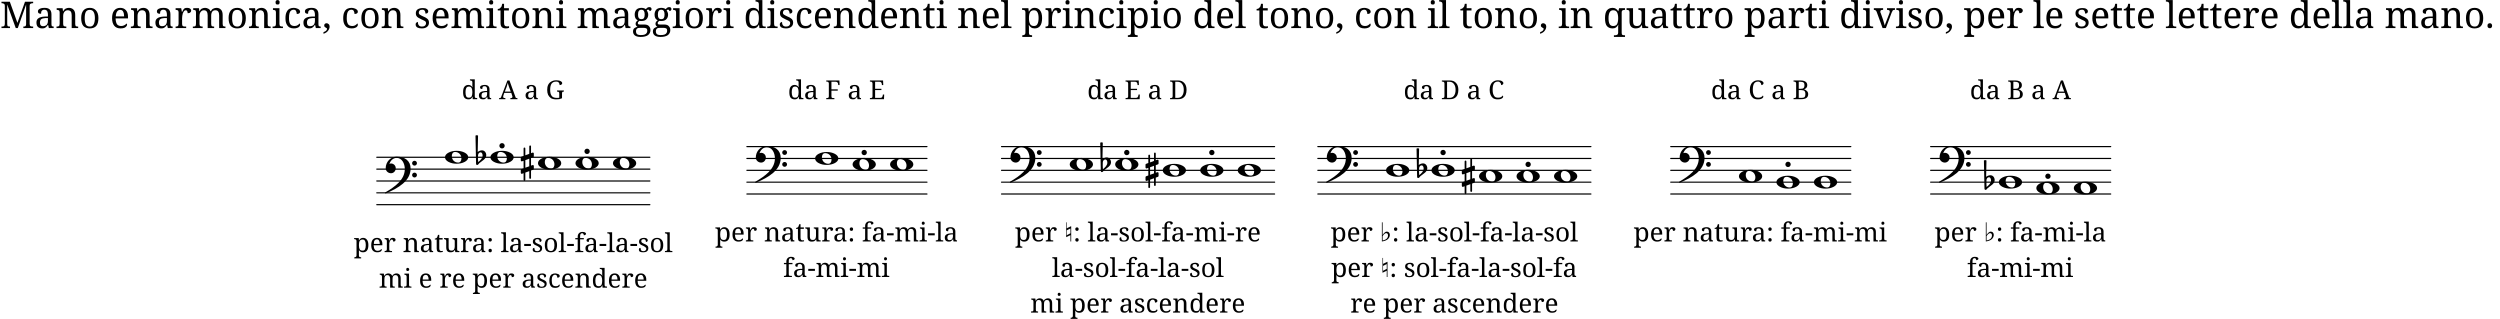
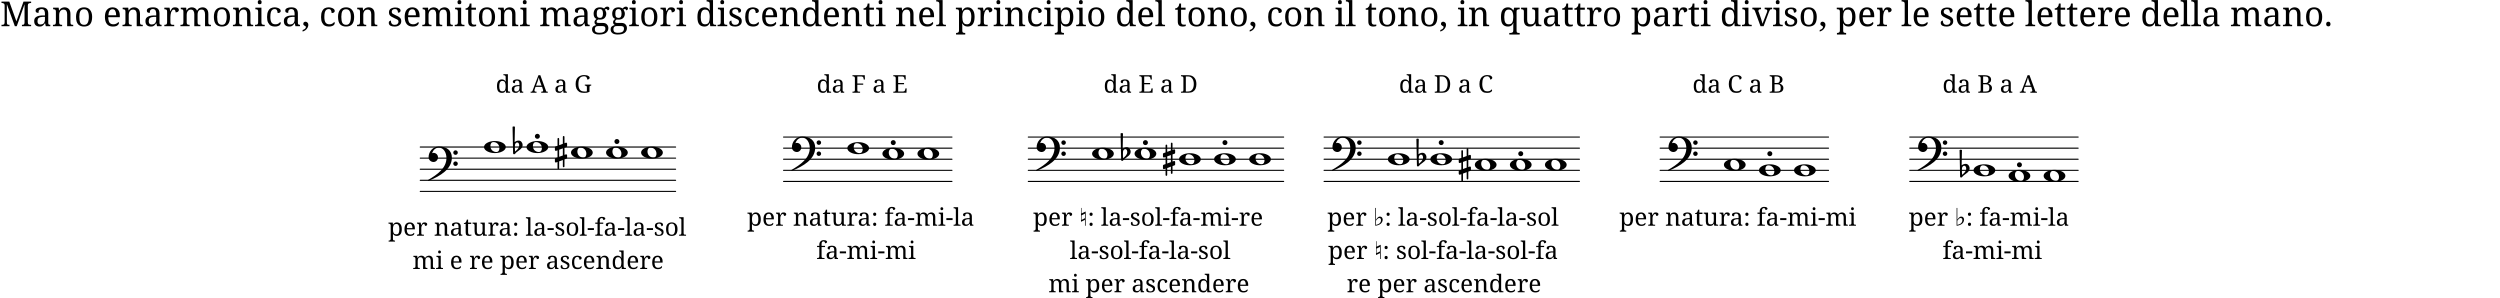
- <svg xmlns="http://www.w3.org/2000/svg" xmlns:xlink="http://www.w3.org/1999/xlink" version="1.2" width="370.56mm" height="47.26mm" viewBox="0 -2.365 210.869 26.893">
+ <svg xmlns="http://www.w3.org/2000/svg" xmlns:xlink="http://www.w3.org/1999/xlink" version="1.2" width="396.24mm" height="47.13mm" viewBox="0 -2.364 225.482 26.822">
  <style type="text/css">

tspan { white-space: pre; }

</style>
  <g transform="translate(0, -0)">
    <text font-family="serif" font-size="3.111" text-anchor="start" fill="currentColor">
      <tspan>Mano enarmonica, con semitoni maggiori discendenti nel principio del tono, con il tono, in quattro parti diviso, per le sette lettere della mano.</tspan>
    </text>
  </g>
-   <g transform="translate(38.9363, 6)">
+   <g transform="translate(44.6935, 6)">
    <text font-family="serif" font-size="2.2" text-anchor="start" fill="currentColor">
      <tspan>da A a G</tspan>
    </text>
  </g>
-   <g transform="translate(31.7325, 14.9)">
-     <line stroke-linejoin="round" stroke-linecap="round" stroke-width="0.1" stroke="currentColor" x1="0.05" y1="0" x2="23.08" y2="0" />
-   </g>
-   <g transform="translate(31.7325, 13.9)">
-     <line stroke-linejoin="round" stroke-linecap="round" stroke-width="0.1" stroke="currentColor" x1="0.05" y1="0" x2="23.08" y2="0" />
-   </g>
-   <g transform="translate(31.7325, 12.9)">
-     <line stroke-linejoin="round" stroke-linecap="round" stroke-width="0.1" stroke="currentColor" x1="0.05" y1="0" x2="23.08" y2="0" />
-   </g>
-   <g transform="translate(31.7325, 11.9)">
-     <line stroke-linejoin="round" stroke-linecap="round" stroke-width="0.1" stroke="currentColor" x1="0.05" y1="0" x2="23.08" y2="0" />
-   </g>
-   <g transform="translate(31.7325, 10.9)">
-     <line stroke-linejoin="round" stroke-linecap="round" stroke-width="0.1" stroke="currentColor" x1="0.05" y1="0" x2="23.08" y2="0" />
-   </g>
-   <g transform="translate(40.2145, 10.9)">
+   <g transform="translate(37.8482, 14.9)">
+     <line stroke-linejoin="round" stroke-linecap="round" stroke-width="0.1" stroke="currentColor" x1="0.05" y1="0" x2="23.08" y2="0" />
+   </g>
+   <g transform="translate(37.8482, 13.9)">
+     <line stroke-linejoin="round" stroke-linecap="round" stroke-width="0.1" stroke="currentColor" x1="0.05" y1="0" x2="23.08" y2="0" />
+   </g>
+   <g transform="translate(37.8482, 12.9)">
+     <line stroke-linejoin="round" stroke-linecap="round" stroke-width="0.1" stroke="currentColor" x1="0.05" y1="0" x2="23.08" y2="0" />
+   </g>
+   <g transform="translate(37.8482, 11.9)">
+     <line stroke-linejoin="round" stroke-linecap="round" stroke-width="0.1" stroke="currentColor" x1="0.05" y1="0" x2="23.08" y2="0" />
+   </g>
+   <g transform="translate(37.8482, 10.9)">
+     <line stroke-linejoin="round" stroke-linecap="round" stroke-width="0.1" stroke="currentColor" x1="0.05" y1="0" x2="23.08" y2="0" />
+   </g>
+   <g transform="translate(46.3302, 10.9)">
    <path transform="scale(0.004, -0.004)" d="M27 41l-1 -66v-11c0 -22 1 -44 4 -66c45 38 93 80 93 139c0 33 -14 67 -43 67c-31 0 -52 -30 -53 -63zM-15 -138l-12 595c8 5 18 8 27 8s19 -3 27 -8l-7 -345c25 21 58 34 91 34c52 0 89 -48 89 -102c0 -80 -86 -117 -147 -169c-15 -13 -24 -38 -45 -38 c-13 0 -23 11 -23 25z" fill="currentColor" />
  </g>
  <a style="color:inherit;" xlink:href="textedit:///home/johannes/common-lisp/setzkasten/lilypond-export/b1-c5-m8-c.ly:41:16:17">
-     <g transform="translate(45.3765, 11.4)">
-       <path transform="scale(0.004, -0.004)" d="M213 112c-50 0 -69 -43 -69 -88c0 -77 57 -136 134 -136c50 0 69 43 69 88c0 77 -57 136 -134 136zM491 0c0 -43 -34 -75 -72 -96c-53 -29 -114 -40 -174 -40s-120 11 -173 40c-38 21 -72 53 -72 96s34 75 72 96c53 29 113 40 173 40s121 -11 174 -40 c38 -21 72 -53 72 -96z" fill="currentColor" />
-     </g>
-   </a>
-   <g transform="translate(43.9265, 11.4)">
+     <g transform="translate(51.4922, 11.4)">
+       <path transform="scale(0.004, -0.004)" d="M213 112c-50 0 -69 -43 -69 -88c0 -77 57 -136 134 -136c50 0 69 43 69 88c0 77 -57 136 -134 136zM491 0c0 -43 -34 -75 -72 -96c-53 -29 -114 -40 -174 -40s-120 11 -173 40c-38 21 -72 53 -72 96s34 75 72 96c53 29 113 40 173 40s121 -11 174 -40 c38 -21 72 -53 72 -96z" fill="currentColor" />
+     </g>
+   </a>
+   <g transform="translate(50.0422, 11.4)">
    <path transform="scale(0.004, -0.004)" d="M216 -312c0 -10 -8 -19 -18 -19s-19 9 -19 19v145l-83 -31v-158c0 -10 -9 -19 -19 -19s-18 9 -18 19v145l-32 -12c-2 -1 -5 -1 -7 -1c-11 0 -20 9 -20 20v60c0 8 5 16 13 19l46 16v160l-32 -11c-2 -1 -5 -1 -7 -1c-11 0 -20 9 -20 20v60c0 8 5 15 13 18l46 17v158 c0 10 8 19 18 19s19 -9 19 -19v-145l83 31v158c0 10 9 19 19 19s18 -9 18 -19v-145l32 12c2 1 5 1 7 1c11 0 20 -9 20 -20v-60c0 -8 -5 -16 -13 -19l-46 -16v-160l32 11c2 1 5 1 7 1c11 0 20 -9 20 -20v-60c0 -8 -5 -15 -13 -18l-46 -17v-158zM96 65v-160l83 30v160z" fill="currentColor" />
  </g>
  <a style="color:inherit;" xlink:href="textedit:///home/johannes/common-lisp/setzkasten/lilypond-export/b1-c5-m8-c.ly:42:21:22">
-     <g transform="translate(48.5385, 11.4)">
+     <g transform="translate(54.6542, 11.4)">
      <path transform="scale(0.004, -0.004)" d="M213 112c-50 0 -69 -43 -69 -88c0 -77 57 -136 134 -136c50 0 69 43 69 88c0 77 -57 136 -134 136zM491 0c0 -43 -34 -75 -72 -96c-53 -29 -114 -40 -174 -40s-120 11 -173 40c-38 21 -72 53 -72 96s34 75 72 96c53 29 113 40 173 40s121 -11 174 -40 c38 -21 72 -53 72 -96z" fill="currentColor" />
    </g>
  </a>
  <a style="color:inherit;" xlink:href="textedit:///home/johannes/common-lisp/setzkasten/lilypond-export/b1-c5-m8-c.ly:42:23:24">
-     <g transform="translate(49.5195, 10.4)">
+     <g transform="translate(55.6352, 10.4)">
      <path transform="scale(0.0045, -0.0045)" d="M-50 0c0 28 22 50 50 50s50 -22 50 -50s-22 -50 -50 -50s-50 22 -50 50z" fill="currentColor" />
    </g>
  </a>
  <a style="color:inherit;" xlink:href="textedit:///home/johannes/common-lisp/setzkasten/lilypond-export/b1-c5-m8-c.ly:43:16:17">
-     <g transform="translate(51.7005, 11.4)">
+     <g transform="translate(57.8162, 11.4)">
      <path transform="scale(0.004, -0.004)" d="M213 112c-50 0 -69 -43 -69 -88c0 -77 57 -136 134 -136c50 0 69 43 69 88c0 77 -57 136 -134 136zM491 0c0 -43 -34 -75 -72 -96c-53 -29 -114 -40 -174 -40s-120 11 -173 40c-38 21 -72 53 -72 96s34 75 72 96c53 29 113 40 173 40s121 -11 174 -40 c38 -21 72 -53 72 -96z" fill="currentColor" />
    </g>
  </a>
  <a style="color:inherit;" xlink:href="textedit:///home/johannes/common-lisp/setzkasten/lilypond-export/b1-c5-m8-c.ly:39:29:30">
-     <g transform="translate(37.5325, 10.9)">
-       <path transform="scale(0.004, -0.004)" d="M213 112c-50 0 -69 -43 -69 -88c0 -77 57 -136 134 -136c50 0 69 43 69 88c0 77 -57 136 -134 136zM491 0c0 -43 -34 -75 -72 -96c-53 -29 -114 -40 -174 -40s-120 11 -173 40c-38 21 -72 53 -72 96s34 75 72 96c53 29 113 40 173 40s121 -11 174 -40 c38 -21 72 -53 72 -96z" fill="currentColor" />
-     </g>
-   </a>
-   <g transform="translate(32.5325, 11.9)">
+     <g transform="translate(43.6482, 10.9)">
+       <path transform="scale(0.004, -0.004)" d="M213 112c-50 0 -69 -43 -69 -88c0 -77 57 -136 134 -136c50 0 69 43 69 88c0 77 -57 136 -134 136zM491 0c0 -43 -34 -75 -72 -96c-53 -29 -114 -40 -174 -40s-120 11 -173 40c-38 21 -72 53 -72 96s34 75 72 96c53 29 113 40 173 40s121 -11 174 -40 c38 -21 72 -53 72 -96z" fill="currentColor" />
+     </g>
+   </a>
+   <g transform="translate(38.6482, 11.9)">
    <path transform="scale(0.004, -0.004)" d="M557 -125c0 28 23 51 51 51s51 -23 51 -51s-23 -51 -51 -51s-51 23 -51 51zM557 125c0 28 23 51 51 51s51 -23 51 -51s-23 -51 -51 -51s-51 23 -51 51zM232 263c172 0 293 -88 293 -251c0 -263 -263 -414 -516 -521c-3 -3 -6 -4 -9 -4c-7 0 -13 6 -13 13c0 3 1 6 4 9 c202 118 412 265 412 493c0 120 -63 235 -171 235c-74 0 -129 -54 -154 -126c11 5 22 8 34 8c55 0 100 -45 100 -100c0 -58 -44 -106 -100 -106c-60 0 -112 47 -112 106c0 133 102 244 232 244z" fill="currentColor" />
  </g>
  <a style="color:inherit;" xlink:href="textedit:///home/johannes/common-lisp/setzkasten/lilypond-export/b1-c5-m8-c.ly:40:21:22">
-     <g transform="translate(41.3645, 10.9)">
+     <g transform="translate(47.4802, 10.9)">
      <path transform="scale(0.004, -0.004)" d="M213 112c-50 0 -69 -43 -69 -88c0 -77 57 -136 134 -136c50 0 69 43 69 88c0 77 -57 136 -134 136zM491 0c0 -43 -34 -75 -72 -96c-53 -29 -114 -40 -174 -40s-120 11 -173 40c-38 21 -72 53 -72 96s34 75 72 96c53 29 113 40 173 40s121 -11 174 -40 c38 -21 72 -53 72 -96z" fill="currentColor" />
    </g>
  </a>
  <a style="color:inherit;" xlink:href="textedit:///home/johannes/common-lisp/setzkasten/lilypond-export/b1-c5-m8-c.ly:40:24:25">
-     <g transform="translate(42.3455, 9.9305)">
-       <path transform="scale(0.0045, -0.0045)" d="M-50 0c0 28 22 50 50 50s50 -22 50 -50s-22 -50 -50 -50s-50 22 -50 50z" fill="currentColor" />
-     </g>
-   </a>
-   <g transform="translate(29.8371, 18.9)">
+     <g transform="translate(48.4612, 9.9305)">
+       <path transform="scale(0.0045, -0.0045)" d="M-50 0c0 28 22 50 50 50s50 -22 50 -50s-22 -50 -50 -50s-50 22 -50 50z" fill="currentColor" />
+     </g>
+   </a>
+   <g transform="translate(34.9968, 18.9)">
    <text font-family="serif" font-size="2.2" text-anchor="start" fill="currentColor">
      <tspan>per natura: la-sol-fa-la-sol</tspan>
    </text>
  </g>
-   <g transform="translate(31.954, 21.9)">
+   <g transform="translate(37.1991, 21.9)">
    <text font-family="serif" font-size="2.2" text-anchor="start" fill="currentColor">
      <tspan>mi e re per ascendere</tspan>
    </text>
  </g>
-   <g transform="translate(66.4537, 6)">
+   <g transform="translate(73.6449, 6)">
    <text font-family="serif" font-size="2.2" text-anchor="start" fill="currentColor">
      <tspan>da F a E</tspan>
    </text>
  </g>
-   <g transform="translate(62.95, 14)">
-     <line stroke-linejoin="round" stroke-linecap="round" stroke-width="0.1" stroke="currentColor" x1="0.05" y1="0" x2="15.236" y2="0" />
-   </g>
-   <g transform="translate(62.95, 13)">
-     <line stroke-linejoin="round" stroke-linecap="round" stroke-width="0.1" stroke="currentColor" x1="0.05" y1="0" x2="15.236" y2="0" />
-   </g>
-   <g transform="translate(62.95, 12)">
-     <line stroke-linejoin="round" stroke-linecap="round" stroke-width="0.1" stroke="currentColor" x1="0.05" y1="0" x2="15.236" y2="0" />
-   </g>
-   <g transform="translate(62.95, 11)">
-     <line stroke-linejoin="round" stroke-linecap="round" stroke-width="0.1" stroke="currentColor" x1="0.05" y1="0" x2="15.236" y2="0" />
-   </g>
-   <g transform="translate(62.95, 10)">
+   <g transform="translate(70.6192, 14)">
+     <line stroke-linejoin="round" stroke-linecap="round" stroke-width="0.1" stroke="currentColor" x1="0.05" y1="0" x2="15.236" y2="0" />
+   </g>
+   <g transform="translate(70.6192, 13)">
+     <line stroke-linejoin="round" stroke-linecap="round" stroke-width="0.1" stroke="currentColor" x1="0.05" y1="0" x2="15.236" y2="0" />
+   </g>
+   <g transform="translate(70.6192, 12)">
+     <line stroke-linejoin="round" stroke-linecap="round" stroke-width="0.1" stroke="currentColor" x1="0.05" y1="0" x2="15.236" y2="0" />
+   </g>
+   <g transform="translate(70.6192, 11)">
+     <line stroke-linejoin="round" stroke-linecap="round" stroke-width="0.1" stroke="currentColor" x1="0.05" y1="0" x2="15.236" y2="0" />
+   </g>
+   <g transform="translate(70.6192, 10)">
    <line stroke-linejoin="round" stroke-linecap="round" stroke-width="0.1" stroke="currentColor" x1="0.05" y1="0" x2="15.236" y2="0" />
  </g>
  <a style="color:inherit;" xlink:href="textedit:///home/johannes/common-lisp/setzkasten/lilypond-export/b1-c5-m8-c.ly:82:16:17">
-     <g transform="translate(75.074, 11.5)">
+     <g transform="translate(82.7432, 11.5)">
      <path transform="scale(0.004, -0.004)" d="M213 112c-50 0 -69 -43 -69 -88c0 -77 57 -136 134 -136c50 0 69 43 69 88c0 77 -57 136 -134 136zM491 0c0 -43 -34 -75 -72 -96c-53 -29 -114 -40 -174 -40s-120 11 -173 40c-38 21 -72 53 -72 96s34 75 72 96c53 29 113 40 173 40s121 -11 174 -40 c38 -21 72 -53 72 -96z" fill="currentColor" />
    </g>
  </a>
  <a style="color:inherit;" xlink:href="textedit:///home/johannes/common-lisp/setzkasten/lilypond-export/b1-c5-m8-c.ly:81:23:24">
-     <g transform="translate(72.893, 10.5)">
+     <g transform="translate(80.5622, 10.5)">
      <path transform="scale(0.0045, -0.0045)" d="M-50 0c0 28 22 50 50 50s50 -22 50 -50s-22 -50 -50 -50s-50 22 -50 50z" fill="currentColor" />
    </g>
  </a>
  <a style="color:inherit;" xlink:href="textedit:///home/johannes/common-lisp/setzkasten/lilypond-export/b1-c5-m8-c.ly:81:21:22">
-     <g transform="translate(71.912, 11.5)">
+     <g transform="translate(79.5812, 11.5)">
      <path transform="scale(0.004, -0.004)" d="M213 112c-50 0 -69 -43 -69 -88c0 -77 57 -136 134 -136c50 0 69 43 69 88c0 77 -57 136 -134 136zM491 0c0 -43 -34 -75 -72 -96c-53 -29 -114 -40 -174 -40s-120 11 -173 40c-38 21 -72 53 -72 96s34 75 72 96c53 29 113 40 173 40s121 -11 174 -40 c38 -21 72 -53 72 -96z" fill="currentColor" />
    </g>
  </a>
  <a style="color:inherit;" xlink:href="textedit:///home/johannes/common-lisp/setzkasten/lilypond-export/b1-c5-m8-c.ly:80:29:30">
-     <g transform="translate(68.75, 11)">
-       <path transform="scale(0.004, -0.004)" d="M213 112c-50 0 -69 -43 -69 -88c0 -77 57 -136 134 -136c50 0 69 43 69 88c0 77 -57 136 -134 136zM491 0c0 -43 -34 -75 -72 -96c-53 -29 -114 -40 -174 -40s-120 11 -173 40c-38 21 -72 53 -72 96s34 75 72 96c53 29 113 40 173 40s121 -11 174 -40 c38 -21 72 -53 72 -96z" fill="currentColor" />
-     </g>
-   </a>
-   <g transform="translate(63.75, 11)">
-     <path transform="scale(0.004, -0.004)" d="M557 -125c0 28 23 51 51 51s51 -23 51 -51s-23 -51 -51 -51s-51 23 -51 51zM557 125c0 28 23 51 51 51s51 -23 51 -51s-23 -51 -51 -51s-51 23 -51 51zM232 263c172 0 293 -88 293 -251c0 -263 -263 -414 -516 -521c-3 -3 -6 -4 -9 -4c-7 0 -13 6 -13 13c0 3 1 6 4 9 c202 118 412 265 412 493c0 120 -63 235 -171 235c-74 0 -129 -54 -154 -126c11 5 22 8 34 8c55 0 100 -45 100 -100c0 -58 -44 -106 -100 -106c-60 0 -112 47 -112 106c0 133 102 244 232 244z" fill="currentColor" />
-   </g>
-   <g transform="translate(60.3079, 18)">
+     <g transform="translate(76.4192, 11)">
+       <path transform="scale(0.004, -0.004)" d="M213 112c-50 0 -69 -43 -69 -88c0 -77 57 -136 134 -136c50 0 69 43 69 88c0 77 -57 136 -134 136zM491 0c0 -43 -34 -75 -72 -96c-53 -29 -114 -40 -174 -40s-120 11 -173 40c-38 21 -72 53 -72 96s34 75 72 96c53 29 113 40 173 40s121 -11 174 -40 c38 -21 72 -53 72 -96z" fill="currentColor" />
+     </g>
+   </a>
+   <g transform="translate(71.4192, 11)">
+     <path transform="scale(0.004, -0.004)" d="M557 -125c0 28 23 51 51 51s51 -23 51 -51s-23 -51 -51 -51s-51 23 -51 51zM557 125c0 28 23 51 51 51s51 -23 51 -51s-23 -51 -51 -51s-51 23 -51 51zM232 263c172 0 293 -88 293 -251c0 -263 -263 -414 -516 -521c-3 -3 -6 -4 -9 -4c-7 0 -13 6 -13 13c0 3 1 6 4 9 c202 118 412 265 412 493c0 120 -63 235 -171 235c-74 0 -129 -54 -154 -126c11 5 22 8 34 8c55 0 100 -45 100 -100c0 -58 -44 -106 -100 -106c-60 0 -112 47 -112 106c0 133 102 244 232 244z" fill="currentColor" />
+   </g>
+   <g transform="translate(67.3796, 18)">
    <text font-family="serif" font-size="2.2" text-anchor="start" fill="currentColor">
      <tspan>per natura: fa-mi-la</tspan>
    </text>
  </g>
-   <g transform="translate(66.0611, 21)">
+   <g transform="translate(73.6278, 21)">
    <text font-family="serif" font-size="2.2" text-anchor="start" fill="currentColor">
      <tspan>fa-mi-mi</tspan>
    </text>
  </g>
-   <g transform="translate(91.7001, 6)">
+   <g transform="translate(99.523, 6)">
    <text font-family="serif" font-size="2.2" text-anchor="start" fill="currentColor">
      <tspan>da E a D</tspan>
    </text>
  </g>
-   <g transform="translate(84.428, 14)">
-     <line stroke-linejoin="round" stroke-linecap="round" stroke-width="0.1" stroke="currentColor" x1="0.05" y1="0" x2="23.08" y2="0" />
-   </g>
-   <g transform="translate(84.428, 13)">
-     <line stroke-linejoin="round" stroke-linecap="round" stroke-width="0.1" stroke="currentColor" x1="0.05" y1="0" x2="23.08" y2="0" />
-   </g>
-   <g transform="translate(84.428, 12)">
-     <line stroke-linejoin="round" stroke-linecap="round" stroke-width="0.1" stroke="currentColor" x1="0.05" y1="0" x2="23.08" y2="0" />
-   </g>
-   <g transform="translate(84.428, 11)">
-     <line stroke-linejoin="round" stroke-linecap="round" stroke-width="0.1" stroke="currentColor" x1="0.05" y1="0" x2="23.08" y2="0" />
-   </g>
-   <g transform="translate(84.428, 10)">
-     <line stroke-linejoin="round" stroke-linecap="round" stroke-width="0.1" stroke="currentColor" x1="0.05" y1="0" x2="23.08" y2="0" />
-   </g>
-   <g transform="translate(92.91, 11.5)">
+   <g transform="translate(92.6948, 14)">
+     <line stroke-linejoin="round" stroke-linecap="round" stroke-width="0.1" stroke="currentColor" x1="0.05" y1="0" x2="23.08" y2="0" />
+   </g>
+   <g transform="translate(92.6948, 13)">
+     <line stroke-linejoin="round" stroke-linecap="round" stroke-width="0.1" stroke="currentColor" x1="0.05" y1="0" x2="23.08" y2="0" />
+   </g>
+   <g transform="translate(92.6948, 12)">
+     <line stroke-linejoin="round" stroke-linecap="round" stroke-width="0.1" stroke="currentColor" x1="0.05" y1="0" x2="23.08" y2="0" />
+   </g>
+   <g transform="translate(92.6948, 11)">
+     <line stroke-linejoin="round" stroke-linecap="round" stroke-width="0.1" stroke="currentColor" x1="0.05" y1="0" x2="23.08" y2="0" />
+   </g>
+   <g transform="translate(92.6948, 10)">
+     <line stroke-linejoin="round" stroke-linecap="round" stroke-width="0.1" stroke="currentColor" x1="0.05" y1="0" x2="23.08" y2="0" />
+   </g>
+   <g transform="translate(101.1768, 11.5)">
    <path transform="scale(0.004, -0.004)" d="M27 41l-1 -66v-11c0 -22 1 -44 4 -66c45 38 93 80 93 139c0 33 -14 67 -43 67c-31 0 -52 -30 -53 -63zM-15 -138l-12 595c8 5 18 8 27 8s19 -3 27 -8l-7 -345c25 21 58 34 91 34c52 0 89 -48 89 -102c0 -80 -86 -117 -147 -169c-15 -13 -24 -38 -45 -38 c-13 0 -23 11 -23 25z" fill="currentColor" />
  </g>
  <a style="color:inherit;" xlink:href="textedit:///home/johannes/common-lisp/setzkasten/lilypond-export/b1-c5-m8-c.ly:121:16:17">
-     <g transform="translate(98.0721, 12)">
-       <path transform="scale(0.004, -0.004)" d="M213 112c-50 0 -69 -43 -69 -88c0 -77 57 -136 134 -136c50 0 69 43 69 88c0 77 -57 136 -134 136zM491 0c0 -43 -34 -75 -72 -96c-53 -29 -114 -40 -174 -40s-120 11 -173 40c-38 21 -72 53 -72 96s34 75 72 96c53 29 113 40 173 40s121 -11 174 -40 c38 -21 72 -53 72 -96z" fill="currentColor" />
-     </g>
-   </a>
-   <g transform="translate(96.6221, 12)">
+     <g transform="translate(106.3388, 12)">
+       <path transform="scale(0.004, -0.004)" d="M213 112c-50 0 -69 -43 -69 -88c0 -77 57 -136 134 -136c50 0 69 43 69 88c0 77 -57 136 -134 136zM491 0c0 -43 -34 -75 -72 -96c-53 -29 -114 -40 -174 -40s-120 11 -173 40c-38 21 -72 53 -72 96s34 75 72 96c53 29 113 40 173 40s121 -11 174 -40 c38 -21 72 -53 72 -96z" fill="currentColor" />
+     </g>
+   </a>
+   <g transform="translate(104.8888, 12)">
    <path transform="scale(0.004, -0.004)" d="M216 -312c0 -10 -8 -19 -18 -19s-19 9 -19 19v145l-83 -31v-158c0 -10 -9 -19 -19 -19s-18 9 -18 19v145l-32 -12c-2 -1 -5 -1 -7 -1c-11 0 -20 9 -20 20v60c0 8 5 16 13 19l46 16v160l-32 -11c-2 -1 -5 -1 -7 -1c-11 0 -20 9 -20 20v60c0 8 5 15 13 18l46 17v158 c0 10 8 19 18 19s19 -9 19 -19v-145l83 31v158c0 10 9 19 19 19s18 -9 18 -19v-145l32 12c2 1 5 1 7 1c11 0 20 -9 20 -20v-60c0 -8 -5 -16 -13 -19l-46 -16v-160l32 11c2 1 5 1 7 1c11 0 20 -9 20 -20v-60c0 -8 -5 -15 -13 -18l-46 -17v-158zM96 65v-160l83 30v160z" fill="currentColor" />
  </g>
  <a style="color:inherit;" xlink:href="textedit:///home/johannes/common-lisp/setzkasten/lilypond-export/b1-c5-m8-c.ly:122:21:22">
-     <g transform="translate(101.2341, 12)">
+     <g transform="translate(109.5008, 12)">
      <path transform="scale(0.004, -0.004)" d="M213 112c-50 0 -69 -43 -69 -88c0 -77 57 -136 134 -136c50 0 69 43 69 88c0 77 -57 136 -134 136zM491 0c0 -43 -34 -75 -72 -96c-53 -29 -114 -40 -174 -40s-120 11 -173 40c-38 21 -72 53 -72 96s34 75 72 96c53 29 113 40 173 40s121 -11 174 -40 c38 -21 72 -53 72 -96z" fill="currentColor" />
    </g>
  </a>
  <a style="color:inherit;" xlink:href="textedit:///home/johannes/common-lisp/setzkasten/lilypond-export/b1-c5-m8-c.ly:122:23:24">
-     <g transform="translate(102.2151, 10.5)">
+     <g transform="translate(110.4818, 10.5)">
      <path transform="scale(0.0045, -0.0045)" d="M-50 0c0 28 22 50 50 50s50 -22 50 -50s-22 -50 -50 -50s-50 22 -50 50z" fill="currentColor" />
    </g>
  </a>
  <a style="color:inherit;" xlink:href="textedit:///home/johannes/common-lisp/setzkasten/lilypond-export/b1-c5-m8-c.ly:123:16:17">
-     <g transform="translate(104.3961, 12)">
+     <g transform="translate(112.6628, 12)">
      <path transform="scale(0.004, -0.004)" d="M213 112c-50 0 -69 -43 -69 -88c0 -77 57 -136 134 -136c50 0 69 43 69 88c0 77 -57 136 -134 136zM491 0c0 -43 -34 -75 -72 -96c-53 -29 -114 -40 -174 -40s-120 11 -173 40c-38 21 -72 53 -72 96s34 75 72 96c53 29 113 40 173 40s121 -11 174 -40 c38 -21 72 -53 72 -96z" fill="currentColor" />
    </g>
  </a>
  <a style="color:inherit;" xlink:href="textedit:///home/johannes/common-lisp/setzkasten/lilypond-export/b1-c5-m8-c.ly:119:29:30">
-     <g transform="translate(90.228, 11.5)">
-       <path transform="scale(0.004, -0.004)" d="M213 112c-50 0 -69 -43 -69 -88c0 -77 57 -136 134 -136c50 0 69 43 69 88c0 77 -57 136 -134 136zM491 0c0 -43 -34 -75 -72 -96c-53 -29 -114 -40 -174 -40s-120 11 -173 40c-38 21 -72 53 -72 96s34 75 72 96c53 29 113 40 173 40s121 -11 174 -40 c38 -21 72 -53 72 -96z" fill="currentColor" />
-     </g>
-   </a>
-   <g transform="translate(85.228, 11)">
+     <g transform="translate(98.4948, 11.5)">
+       <path transform="scale(0.004, -0.004)" d="M213 112c-50 0 -69 -43 -69 -88c0 -77 57 -136 134 -136c50 0 69 43 69 88c0 77 -57 136 -134 136zM491 0c0 -43 -34 -75 -72 -96c-53 -29 -114 -40 -174 -40s-120 11 -173 40c-38 21 -72 53 -72 96s34 75 72 96c53 29 113 40 173 40s121 -11 174 -40 c38 -21 72 -53 72 -96z" fill="currentColor" />
+     </g>
+   </a>
+   <g transform="translate(93.4948, 11)">
    <path transform="scale(0.004, -0.004)" d="M557 -125c0 28 23 51 51 51s51 -23 51 -51s-23 -51 -51 -51s-51 23 -51 51zM557 125c0 28 23 51 51 51s51 -23 51 -51s-23 -51 -51 -51s-51 23 -51 51zM232 263c172 0 293 -88 293 -251c0 -263 -263 -414 -516 -521c-3 -3 -6 -4 -9 -4c-7 0 -13 6 -13 13c0 3 1 6 4 9 c202 118 412 265 412 493c0 120 -63 235 -171 235c-74 0 -129 -54 -154 -126c11 5 22 8 34 8c55 0 100 -45 100 -100c0 -58 -44 -106 -100 -106c-60 0 -112 47 -112 106c0 133 102 244 232 244z" fill="currentColor" />
  </g>
  <a style="color:inherit;" xlink:href="textedit:///home/johannes/common-lisp/setzkasten/lilypond-export/b1-c5-m8-c.ly:120:21:22">
-     <g transform="translate(94.06, 11.5)">
+     <g transform="translate(102.3268, 11.5)">
      <path transform="scale(0.004, -0.004)" d="M213 112c-50 0 -69 -43 -69 -88c0 -77 57 -136 134 -136c50 0 69 43 69 88c0 77 -57 136 -134 136zM491 0c0 -43 -34 -75 -72 -96c-53 -29 -114 -40 -174 -40s-120 11 -173 40c-38 21 -72 53 -72 96s34 75 72 96c53 29 113 40 173 40s121 -11 174 -40 c38 -21 72 -53 72 -96z" fill="currentColor" />
    </g>
  </a>
  <a style="color:inherit;" xlink:href="textedit:///home/johannes/common-lisp/setzkasten/lilypond-export/b1-c5-m8-c.ly:120:24:25">
-     <g transform="translate(95.0411, 10.5)">
-       <path transform="scale(0.0045, -0.0045)" d="M-50 0c0 28 22 50 50 50s50 -22 50 -50s-22 -50 -50 -50s-50 22 -50 50z" fill="currentColor" />
-     </g>
-   </a>
-   <g transform="translate(85.6056, 18)">
+     <g transform="translate(103.3078, 10.5)">
+       <path transform="scale(0.0045, -0.0045)" d="M-50 0c0 28 22 50 50 50s50 -22 50 -50s-22 -50 -50 -50s-50 22 -50 50z" fill="currentColor" />
+     </g>
+   </a>
+   <g transform="translate(93.1723, 18)">
    <text font-family="serif" font-size="2.2" text-anchor="start" fill="currentColor">
      <tspan>per ♮: la-sol-fa-mi-re</tspan>
    </text>
  </g>
-   <g transform="translate(88.7297, 21)">
+   <g transform="translate(96.4842, 21)">
    <text font-family="serif" font-size="2.2" text-anchor="start" fill="currentColor">
      <tspan>la-sol-fa-la-sol</tspan>
    </text>
  </g>
-   <g transform="translate(86.903, 24)">
+   <g transform="translate(94.5551, 24)">
    <text font-family="serif" font-size="2.2" text-anchor="start" fill="currentColor">
      <tspan>mi per ascendere</tspan>
    </text>
  </g>
-   <g transform="translate(118.3802, 6)">
+   <g transform="translate(126.1689, 6)">
    <text font-family="serif" font-size="2.2" text-anchor="start" fill="currentColor">
      <tspan>da D a C</tspan>
    </text>
  </g>
-   <g transform="translate(111.1081, 14)">
-     <line stroke-linejoin="round" stroke-linecap="round" stroke-width="0.1" stroke="currentColor" x1="0.05" y1="0" x2="23.08" y2="0" />
-   </g>
-   <g transform="translate(111.1081, 13)">
-     <line stroke-linejoin="round" stroke-linecap="round" stroke-width="0.1" stroke="currentColor" x1="0.05" y1="0" x2="23.08" y2="0" />
-   </g>
-   <g transform="translate(111.1081, 12)">
-     <line stroke-linejoin="round" stroke-linecap="round" stroke-width="0.1" stroke="currentColor" x1="0.05" y1="0" x2="23.08" y2="0" />
-   </g>
-   <g transform="translate(111.1081, 11)">
-     <line stroke-linejoin="round" stroke-linecap="round" stroke-width="0.1" stroke="currentColor" x1="0.05" y1="0" x2="23.08" y2="0" />
-   </g>
-   <g transform="translate(111.1081, 10)">
-     <line stroke-linejoin="round" stroke-linecap="round" stroke-width="0.1" stroke="currentColor" x1="0.05" y1="0" x2="23.08" y2="0" />
-   </g>
-   <g transform="translate(119.5901, 12)">
+   <g transform="translate(119.3748, 14)">
+     <line stroke-linejoin="round" stroke-linecap="round" stroke-width="0.1" stroke="currentColor" x1="0.05" y1="0" x2="23.08" y2="0" />
+   </g>
+   <g transform="translate(119.3748, 13)">
+     <line stroke-linejoin="round" stroke-linecap="round" stroke-width="0.1" stroke="currentColor" x1="0.05" y1="0" x2="23.08" y2="0" />
+   </g>
+   <g transform="translate(119.3748, 12)">
+     <line stroke-linejoin="round" stroke-linecap="round" stroke-width="0.1" stroke="currentColor" x1="0.05" y1="0" x2="23.08" y2="0" />
+   </g>
+   <g transform="translate(119.3748, 11)">
+     <line stroke-linejoin="round" stroke-linecap="round" stroke-width="0.1" stroke="currentColor" x1="0.05" y1="0" x2="23.08" y2="0" />
+   </g>
+   <g transform="translate(119.3748, 10)">
+     <line stroke-linejoin="round" stroke-linecap="round" stroke-width="0.1" stroke="currentColor" x1="0.05" y1="0" x2="23.08" y2="0" />
+   </g>
+   <g transform="translate(127.8568, 12)">
    <path transform="scale(0.004, -0.004)" d="M27 41l-1 -66v-11c0 -22 1 -44 4 -66c45 38 93 80 93 139c0 33 -14 67 -43 67c-31 0 -52 -30 -53 -63zM-15 -138l-12 595c8 5 18 8 27 8s19 -3 27 -8l-7 -345c25 21 58 34 91 34c52 0 89 -48 89 -102c0 -80 -86 -117 -147 -169c-15 -13 -24 -38 -45 -38 c-13 0 -23 11 -23 25z" fill="currentColor" />
  </g>
  <a style="color:inherit;" xlink:href="textedit:///home/johannes/common-lisp/setzkasten/lilypond-export/b1-c5-m8-c.ly:165:16:17">
-     <g transform="translate(124.7521, 12.5)">
-       <path transform="scale(0.004, -0.004)" d="M213 112c-50 0 -69 -43 -69 -88c0 -77 57 -136 134 -136c50 0 69 43 69 88c0 77 -57 136 -134 136zM491 0c0 -43 -34 -75 -72 -96c-53 -29 -114 -40 -174 -40s-120 11 -173 40c-38 21 -72 53 -72 96s34 75 72 96c53 29 113 40 173 40s121 -11 174 -40 c38 -21 72 -53 72 -96z" fill="currentColor" />
-     </g>
-   </a>
-   <g transform="translate(123.3021, 12.5)">
+     <g transform="translate(133.0188, 12.5)">
+       <path transform="scale(0.004, -0.004)" d="M213 112c-50 0 -69 -43 -69 -88c0 -77 57 -136 134 -136c50 0 69 43 69 88c0 77 -57 136 -134 136zM491 0c0 -43 -34 -75 -72 -96c-53 -29 -114 -40 -174 -40s-120 11 -173 40c-38 21 -72 53 -72 96s34 75 72 96c53 29 113 40 173 40s121 -11 174 -40 c38 -21 72 -53 72 -96z" fill="currentColor" />
+     </g>
+   </a>
+   <g transform="translate(131.5688, 12.5)">
    <path transform="scale(0.004, -0.004)" d="M216 -312c0 -10 -8 -19 -18 -19s-19 9 -19 19v145l-83 -31v-158c0 -10 -9 -19 -19 -19s-18 9 -18 19v145l-32 -12c-2 -1 -5 -1 -7 -1c-11 0 -20 9 -20 20v60c0 8 5 16 13 19l46 16v160l-32 -11c-2 -1 -5 -1 -7 -1c-11 0 -20 9 -20 20v60c0 8 5 15 13 18l46 17v158 c0 10 8 19 18 19s19 -9 19 -19v-145l83 31v158c0 10 9 19 19 19s18 -9 18 -19v-145l32 12c2 1 5 1 7 1c11 0 20 -9 20 -20v-60c0 -8 -5 -16 -13 -19l-46 -16v-160l32 11c2 1 5 1 7 1c11 0 20 -9 20 -20v-60c0 -8 -5 -15 -13 -18l-46 -17v-158zM96 65v-160l83 30v160z" fill="currentColor" />
  </g>
  <a style="color:inherit;" xlink:href="textedit:///home/johannes/common-lisp/setzkasten/lilypond-export/b1-c5-m8-c.ly:166:21:22">
-     <g transform="translate(127.9141, 12.5)">
+     <g transform="translate(136.1808, 12.5)">
      <path transform="scale(0.004, -0.004)" d="M213 112c-50 0 -69 -43 -69 -88c0 -77 57 -136 134 -136c50 0 69 43 69 88c0 77 -57 136 -134 136zM491 0c0 -43 -34 -75 -72 -96c-53 -29 -114 -40 -174 -40s-120 11 -173 40c-38 21 -72 53 -72 96s34 75 72 96c53 29 113 40 173 40s121 -11 174 -40 c38 -21 72 -53 72 -96z" fill="currentColor" />
    </g>
  </a>
  <a style="color:inherit;" xlink:href="textedit:///home/johannes/common-lisp/setzkasten/lilypond-export/b1-c5-m8-c.ly:166:23:24">
-     <g transform="translate(128.8951, 11.5)">
+     <g transform="translate(137.1618, 11.5)">
      <path transform="scale(0.0045, -0.0045)" d="M-50 0c0 28 22 50 50 50s50 -22 50 -50s-22 -50 -50 -50s-50 22 -50 50z" fill="currentColor" />
    </g>
  </a>
  <a style="color:inherit;" xlink:href="textedit:///home/johannes/common-lisp/setzkasten/lilypond-export/b1-c5-m8-c.ly:167:16:17">
-     <g transform="translate(131.0761, 12.5)">
+     <g transform="translate(139.3428, 12.5)">
      <path transform="scale(0.004, -0.004)" d="M213 112c-50 0 -69 -43 -69 -88c0 -77 57 -136 134 -136c50 0 69 43 69 88c0 77 -57 136 -134 136zM491 0c0 -43 -34 -75 -72 -96c-53 -29 -114 -40 -174 -40s-120 11 -173 40c-38 21 -72 53 -72 96s34 75 72 96c53 29 113 40 173 40s121 -11 174 -40 c38 -21 72 -53 72 -96z" fill="currentColor" />
    </g>
  </a>
  <a style="color:inherit;" xlink:href="textedit:///home/johannes/common-lisp/setzkasten/lilypond-export/b1-c5-m8-c.ly:163:29:30">
-     <g transform="translate(116.9081, 12)">
-       <path transform="scale(0.004, -0.004)" d="M213 112c-50 0 -69 -43 -69 -88c0 -77 57 -136 134 -136c50 0 69 43 69 88c0 77 -57 136 -134 136zM491 0c0 -43 -34 -75 -72 -96c-53 -29 -114 -40 -174 -40s-120 11 -173 40c-38 21 -72 53 -72 96s34 75 72 96c53 29 113 40 173 40s121 -11 174 -40 c38 -21 72 -53 72 -96z" fill="currentColor" />
-     </g>
-   </a>
-   <g transform="translate(111.9081, 11)">
+     <g transform="translate(125.1748, 12)">
+       <path transform="scale(0.004, -0.004)" d="M213 112c-50 0 -69 -43 -69 -88c0 -77 57 -136 134 -136c50 0 69 43 69 88c0 77 -57 136 -134 136zM491 0c0 -43 -34 -75 -72 -96c-53 -29 -114 -40 -174 -40s-120 11 -173 40c-38 21 -72 53 -72 96s34 75 72 96c53 29 113 40 173 40s121 -11 174 -40 c38 -21 72 -53 72 -96z" fill="currentColor" />
+     </g>
+   </a>
+   <g transform="translate(120.1748, 11)">
    <path transform="scale(0.004, -0.004)" d="M557 -125c0 28 23 51 51 51s51 -23 51 -51s-23 -51 -51 -51s-51 23 -51 51zM557 125c0 28 23 51 51 51s51 -23 51 -51s-23 -51 -51 -51s-51 23 -51 51zM232 263c172 0 293 -88 293 -251c0 -263 -263 -414 -516 -521c-3 -3 -6 -4 -9 -4c-7 0 -13 6 -13 13c0 3 1 6 4 9 c202 118 412 265 412 493c0 120 -63 235 -171 235c-74 0 -129 -54 -154 -126c11 5 22 8 34 8c55 0 100 -45 100 -100c0 -58 -44 -106 -100 -106c-60 0 -112 47 -112 106c0 133 102 244 232 244z" fill="currentColor" />
  </g>
  <a style="color:inherit;" xlink:href="textedit:///home/johannes/common-lisp/setzkasten/lilypond-export/b1-c5-m8-c.ly:164:21:22">
-     <g transform="translate(120.7401, 12)">
+     <g transform="translate(129.0068, 12)">
      <path transform="scale(0.004, -0.004)" d="M213 112c-50 0 -69 -43 -69 -88c0 -77 57 -136 134 -136c50 0 69 43 69 88c0 77 -57 136 -134 136zM491 0c0 -43 -34 -75 -72 -96c-53 -29 -114 -40 -174 -40s-120 11 -173 40c-38 21 -72 53 -72 96s34 75 72 96c53 29 113 40 173 40s121 -11 174 -40 c38 -21 72 -53 72 -96z" fill="currentColor" />
    </g>
  </a>
  <a style="color:inherit;" xlink:href="textedit:///home/johannes/common-lisp/setzkasten/lilypond-export/b1-c5-m8-c.ly:164:25:26">
-     <g transform="translate(121.7211, 10.5)">
-       <path transform="scale(0.0045, -0.0045)" d="M-50 0c0 28 22 50 50 50s50 -22 50 -50s-22 -50 -50 -50s-50 22 -50 50z" fill="currentColor" />
-     </g>
-   </a>
-   <g transform="translate(112.2344, 18)">
+     <g transform="translate(129.9878, 10.5)">
+       <path transform="scale(0.0045, -0.0045)" d="M-50 0c0 28 22 50 50 50s50 -22 50 -50s-22 -50 -50 -50s-50 22 -50 50z" fill="currentColor" />
+     </g>
+   </a>
+   <g transform="translate(119.7158, 18)">
    <text font-family="serif" font-size="2.2" text-anchor="start" fill="currentColor">
      <tspan>per ♭: la-sol-fa-la-sol</tspan>
    </text>
  </g>
-   <g transform="translate(112.2856, 21)">
+   <g transform="translate(119.7841, 21)">
    <text font-family="serif" font-size="2.2" text-anchor="start" fill="currentColor">
      <tspan>per ♮: sol-fa-la-sol-fa</tspan>
    </text>
  </g>
-   <g transform="translate(113.8903, 24)">
+   <g transform="translate(121.4571, 24)">
    <text font-family="serif" font-size="2.2" text-anchor="start" fill="currentColor">
      <tspan>re per ascendere</tspan>
    </text>
  </g>
-   <g transform="translate(144.3094, 6)">
+   <g transform="translate(152.6445, 6)">
    <text font-family="serif" font-size="2.2" text-anchor="start" fill="currentColor">
      <tspan>da C a B</tspan>
    </text>
  </g>
-   <g transform="translate(140.874, 14)">
-     <line stroke-linejoin="round" stroke-linecap="round" stroke-width="0.1" stroke="currentColor" x1="0.05" y1="0" x2="15.236" y2="0" />
-   </g>
-   <g transform="translate(140.874, 13)">
-     <line stroke-linejoin="round" stroke-linecap="round" stroke-width="0.1" stroke="currentColor" x1="0.05" y1="0" x2="15.236" y2="0" />
-   </g>
-   <g transform="translate(140.874, 12)">
-     <line stroke-linejoin="round" stroke-linecap="round" stroke-width="0.1" stroke="currentColor" x1="0.05" y1="0" x2="15.236" y2="0" />
-   </g>
-   <g transform="translate(140.874, 11)">
-     <line stroke-linejoin="round" stroke-linecap="round" stroke-width="0.1" stroke="currentColor" x1="0.05" y1="0" x2="15.236" y2="0" />
-   </g>
-   <g transform="translate(140.874, 10)">
+   <g transform="translate(149.687, 14)">
+     <line stroke-linejoin="round" stroke-linecap="round" stroke-width="0.1" stroke="currentColor" x1="0.05" y1="0" x2="15.236" y2="0" />
+   </g>
+   <g transform="translate(149.687, 13)">
+     <line stroke-linejoin="round" stroke-linecap="round" stroke-width="0.1" stroke="currentColor" x1="0.05" y1="0" x2="15.236" y2="0" />
+   </g>
+   <g transform="translate(149.687, 12)">
+     <line stroke-linejoin="round" stroke-linecap="round" stroke-width="0.1" stroke="currentColor" x1="0.05" y1="0" x2="15.236" y2="0" />
+   </g>
+   <g transform="translate(149.687, 11)">
+     <line stroke-linejoin="round" stroke-linecap="round" stroke-width="0.1" stroke="currentColor" x1="0.05" y1="0" x2="15.236" y2="0" />
+   </g>
+   <g transform="translate(149.687, 10)">
    <line stroke-linejoin="round" stroke-linecap="round" stroke-width="0.1" stroke="currentColor" x1="0.05" y1="0" x2="15.236" y2="0" />
  </g>
  <a style="color:inherit;" xlink:href="textedit:///home/johannes/common-lisp/setzkasten/lilypond-export/b1-c5-m8-c.ly:209:16:17">
-     <g transform="translate(152.998, 13)">
+     <g transform="translate(161.811, 13)">
      <path transform="scale(0.004, -0.004)" d="M213 112c-50 0 -69 -43 -69 -88c0 -77 57 -136 134 -136c50 0 69 43 69 88c0 77 -57 136 -134 136zM491 0c0 -43 -34 -75 -72 -96c-53 -29 -114 -40 -174 -40s-120 11 -173 40c-38 21 -72 53 -72 96s34 75 72 96c53 29 113 40 173 40s121 -11 174 -40 c38 -21 72 -53 72 -96z" fill="currentColor" />
    </g>
  </a>
  <a style="color:inherit;" xlink:href="textedit:///home/johannes/common-lisp/setzkasten/lilypond-export/b1-c5-m8-c.ly:208:24:25">
-     <g transform="translate(150.817, 11.5)">
+     <g transform="translate(159.63, 11.5)">
      <path transform="scale(0.0045, -0.0045)" d="M-50 0c0 28 22 50 50 50s50 -22 50 -50s-22 -50 -50 -50s-50 22 -50 50z" fill="currentColor" />
    </g>
  </a>
  <a style="color:inherit;" xlink:href="textedit:///home/johannes/common-lisp/setzkasten/lilypond-export/b1-c5-m8-c.ly:208:21:22">
-     <g transform="translate(149.836, 13)">
+     <g transform="translate(158.649, 13)">
      <path transform="scale(0.004, -0.004)" d="M213 112c-50 0 -69 -43 -69 -88c0 -77 57 -136 134 -136c50 0 69 43 69 88c0 77 -57 136 -134 136zM491 0c0 -43 -34 -75 -72 -96c-53 -29 -114 -40 -174 -40s-120 11 -173 40c-38 21 -72 53 -72 96s34 75 72 96c53 29 113 40 173 40s121 -11 174 -40 c38 -21 72 -53 72 -96z" fill="currentColor" />
    </g>
  </a>
  <a style="color:inherit;" xlink:href="textedit:///home/johannes/common-lisp/setzkasten/lilypond-export/b1-c5-m8-c.ly:207:29:30">
-     <g transform="translate(146.674, 12.5)">
-       <path transform="scale(0.004, -0.004)" d="M213 112c-50 0 -69 -43 -69 -88c0 -77 57 -136 134 -136c50 0 69 43 69 88c0 77 -57 136 -134 136zM491 0c0 -43 -34 -75 -72 -96c-53 -29 -114 -40 -174 -40s-120 11 -173 40c-38 21 -72 53 -72 96s34 75 72 96c53 29 113 40 173 40s121 -11 174 -40 c38 -21 72 -53 72 -96z" fill="currentColor" />
-     </g>
-   </a>
-   <g transform="translate(141.674, 11)">
-     <path transform="scale(0.004, -0.004)" d="M557 -125c0 28 23 51 51 51s51 -23 51 -51s-23 -51 -51 -51s-51 23 -51 51zM557 125c0 28 23 51 51 51s51 -23 51 -51s-23 -51 -51 -51s-51 23 -51 51zM232 263c172 0 293 -88 293 -251c0 -263 -263 -414 -516 -521c-3 -3 -6 -4 -9 -4c-7 0 -13 6 -13 13c0 3 1 6 4 9 c202 118 412 265 412 493c0 120 -63 235 -171 235c-74 0 -129 -54 -154 -126c11 5 22 8 34 8c55 0 100 -45 100 -100c0 -58 -44 -106 -100 -106c-60 0 -112 47 -112 106c0 133 102 244 232 244z" fill="currentColor" />
-   </g>
-   <g transform="translate(137.7881, 18)">
+     <g transform="translate(155.487, 12.5)">
+       <path transform="scale(0.004, -0.004)" d="M213 112c-50 0 -69 -43 -69 -88c0 -77 57 -136 134 -136c50 0 69 43 69 88c0 77 -57 136 -134 136zM491 0c0 -43 -34 -75 -72 -96c-53 -29 -114 -40 -174 -40s-120 11 -173 40c-38 21 -72 53 -72 96s34 75 72 96c53 29 113 40 173 40s121 -11 174 -40 c38 -21 72 -53 72 -96z" fill="currentColor" />
+     </g>
+   </a>
+   <g transform="translate(150.487, 11)">
+     <path transform="scale(0.004, -0.004)" d="M557 -125c0 28 23 51 51 51s51 -23 51 -51s-23 -51 -51 -51s-51 23 -51 51zM557 125c0 28 23 51 51 51s51 -23 51 -51s-23 -51 -51 -51s-51 23 -51 51zM232 263c172 0 293 -88 293 -251c0 -263 -263 -414 -516 -521c-3 -3 -6 -4 -9 -4c-7 0 -13 6 -13 13c0 3 1 6 4 9 c202 118 412 265 412 493c0 120 -63 235 -171 235c-74 0 -129 -54 -154 -126c11 5 22 8 34 8c55 0 100 -45 100 -100c0 -58 -44 -106 -100 -106c-60 0 -112 47 -112 106c0 133 102 244 232 244z" fill="currentColor" />
+   </g>
+   <g transform="translate(146.0548, 18)">
    <text font-family="serif" font-size="2.2" text-anchor="start" fill="currentColor">
      <tspan>per natura: fa-mi-mi</tspan>
    </text>
  </g>
-   <g transform="translate(166.146, 6)">
+   <g transform="translate(175.194, 6)">
    <text font-family="serif" font-size="2.2" text-anchor="start" fill="currentColor">
      <tspan>da B a A</tspan>
    </text>
  </g>
-   <g transform="translate(162.7959, 14)">
-     <line stroke-linejoin="round" stroke-linecap="round" stroke-width="0.1" stroke="currentColor" x1="0.05" y1="0" x2="15.236" y2="0" />
-   </g>
-   <g transform="translate(162.7959, 13)">
-     <line stroke-linejoin="round" stroke-linecap="round" stroke-width="0.1" stroke="currentColor" x1="0.05" y1="0" x2="15.236" y2="0" />
-   </g>
-   <g transform="translate(162.7959, 12)">
-     <line stroke-linejoin="round" stroke-linecap="round" stroke-width="0.1" stroke="currentColor" x1="0.05" y1="0" x2="15.236" y2="0" />
-   </g>
-   <g transform="translate(162.7959, 11)">
-     <line stroke-linejoin="round" stroke-linecap="round" stroke-width="0.1" stroke="currentColor" x1="0.05" y1="0" x2="15.236" y2="0" />
-   </g>
-   <g transform="translate(162.7959, 10)">
+   <g transform="translate(172.2024, 14)">
+     <line stroke-linejoin="round" stroke-linecap="round" stroke-width="0.1" stroke="currentColor" x1="0.05" y1="0" x2="15.236" y2="0" />
+   </g>
+   <g transform="translate(172.2024, 13)">
+     <line stroke-linejoin="round" stroke-linecap="round" stroke-width="0.1" stroke="currentColor" x1="0.05" y1="0" x2="15.236" y2="0" />
+   </g>
+   <g transform="translate(172.2024, 12)">
+     <line stroke-linejoin="round" stroke-linecap="round" stroke-width="0.1" stroke="currentColor" x1="0.05" y1="0" x2="15.236" y2="0" />
+   </g>
+   <g transform="translate(172.2024, 11)">
+     <line stroke-linejoin="round" stroke-linecap="round" stroke-width="0.1" stroke="currentColor" x1="0.05" y1="0" x2="15.236" y2="0" />
+   </g>
+   <g transform="translate(172.2024, 10)">
    <line stroke-linejoin="round" stroke-linecap="round" stroke-width="0.1" stroke="currentColor" x1="0.05" y1="0" x2="15.236" y2="0" />
  </g>
  <a style="color:inherit;" xlink:href="textedit:///home/johannes/common-lisp/setzkasten/lilypond-export/b1-c5-m8-c.ly:245:16:17">
-     <g transform="translate(174.9199, 13.5)">
+     <g transform="translate(184.3264, 13.5)">
      <path transform="scale(0.004, -0.004)" d="M213 112c-50 0 -69 -43 -69 -88c0 -77 57 -136 134 -136c50 0 69 43 69 88c0 77 -57 136 -134 136zM491 0c0 -43 -34 -75 -72 -96c-53 -29 -114 -40 -174 -40s-120 11 -173 40c-38 21 -72 53 -72 96s34 75 72 96c53 29 113 40 173 40s121 -11 174 -40 c38 -21 72 -53 72 -96z" fill="currentColor" />
    </g>
  </a>
  <a style="color:inherit;" xlink:href="textedit:///home/johannes/common-lisp/setzkasten/lilypond-export/b1-c5-m8-c.ly:244:24:25">
-     <g transform="translate(172.7389, 12.5)">
+     <g transform="translate(182.1454, 12.5)">
      <path transform="scale(0.0045, -0.0045)" d="M-50 0c0 28 22 50 50 50s50 -22 50 -50s-22 -50 -50 -50s-50 22 -50 50z" fill="currentColor" />
    </g>
  </a>
  <a style="color:inherit;" xlink:href="textedit:///home/johannes/common-lisp/setzkasten/lilypond-export/b1-c5-m8-c.ly:244:21:22">
-     <g transform="translate(171.7579, 13.5)">
-       <path transform="scale(0.004, -0.004)" d="M213 112c-50 0 -69 -43 -69 -88c0 -77 57 -136 134 -136c50 0 69 43 69 88c0 77 -57 136 -134 136zM491 0c0 -43 -34 -75 -72 -96c-53 -29 -114 -40 -174 -40s-120 11 -173 40c-38 21 -72 53 -72 96s34 75 72 96c53 29 113 40 173 40s121 -11 174 -40 c38 -21 72 -53 72 -96z" fill="currentColor" />
-     </g>
-   </a>
-   <g transform="translate(167.4459, 13)">
+     <g transform="translate(181.1644, 13.5)">
+       <path transform="scale(0.004, -0.004)" d="M213 112c-50 0 -69 -43 -69 -88c0 -77 57 -136 134 -136c50 0 69 43 69 88c0 77 -57 136 -134 136zM491 0c0 -43 -34 -75 -72 -96c-53 -29 -114 -40 -174 -40s-120 11 -173 40c-38 21 -72 53 -72 96s34 75 72 96c53 29 113 40 173 40s121 -11 174 -40 c38 -21 72 -53 72 -96z" fill="currentColor" />
+     </g>
+   </a>
+   <g transform="translate(176.8524, 13)">
    <path transform="scale(0.004, -0.004)" d="M27 41l-1 -66v-11c0 -22 1 -44 4 -66c45 38 93 80 93 139c0 33 -14 67 -43 67c-31 0 -52 -30 -53 -63zM-15 -138l-12 595c8 5 18 8 27 8s19 -3 27 -8l-7 -345c25 21 58 34 91 34c52 0 89 -48 89 -102c0 -80 -86 -117 -147 -169c-15 -13 -24 -38 -45 -38 c-13 0 -23 11 -23 25z" fill="currentColor" />
  </g>
  <a style="color:inherit;" xlink:href="textedit:///home/johannes/common-lisp/setzkasten/lilypond-export/b1-c5-m8-c.ly:243:29:30">
-     <g transform="translate(168.5959, 13)">
-       <path transform="scale(0.004, -0.004)" d="M213 112c-50 0 -69 -43 -69 -88c0 -77 57 -136 134 -136c50 0 69 43 69 88c0 77 -57 136 -134 136zM491 0c0 -43 -34 -75 -72 -96c-53 -29 -114 -40 -174 -40s-120 11 -173 40c-38 21 -72 53 -72 96s34 75 72 96c53 29 113 40 173 40s121 -11 174 -40 c38 -21 72 -53 72 -96z" fill="currentColor" />
-     </g>
-   </a>
-   <g transform="translate(163.5959, 11)">
-     <path transform="scale(0.004, -0.004)" d="M557 -125c0 28 23 51 51 51s51 -23 51 -51s-23 -51 -51 -51s-51 23 -51 51zM557 125c0 28 23 51 51 51s51 -23 51 -51s-23 -51 -51 -51s-51 23 -51 51zM232 263c172 0 293 -88 293 -251c0 -263 -263 -414 -516 -521c-3 -3 -6 -4 -9 -4c-7 0 -13 6 -13 13c0 3 1 6 4 9 c202 118 412 265 412 493c0 120 -63 235 -171 235c-74 0 -129 -54 -154 -126c11 5 22 8 34 8c55 0 100 -45 100 -100c0 -58 -44 -106 -100 -106c-60 0 -112 47 -112 106c0 133 102 244 232 244z" fill="currentColor" />
-   </g>
-   <g transform="translate(163.1756, 18)">
+     <g transform="translate(178.0024, 13)">
+       <path transform="scale(0.004, -0.004)" d="M213 112c-50 0 -69 -43 -69 -88c0 -77 57 -136 134 -136c50 0 69 43 69 88c0 77 -57 136 -134 136zM491 0c0 -43 -34 -75 -72 -96c-53 -29 -114 -40 -174 -40s-120 11 -173 40c-38 21 -72 53 -72 96s34 75 72 96c53 29 113 40 173 40s121 -11 174 -40 c38 -21 72 -53 72 -96z" fill="currentColor" />
+     </g>
+   </a>
+   <g transform="translate(173.0024, 11)">
+     <path transform="scale(0.004, -0.004)" d="M557 -125c0 28 23 51 51 51s51 -23 51 -51s-23 -51 -51 -51s-51 23 -51 51zM557 125c0 28 23 51 51 51s51 -23 51 -51s-23 -51 -51 -51s-51 23 -51 51zM232 263c172 0 293 -88 293 -251c0 -263 -263 -414 -516 -521c-3 -3 -6 -4 -9 -4c-7 0 -13 6 -13 13c0 3 1 6 4 9 c202 118 412 265 412 493c0 120 -63 235 -171 235c-74 0 -129 -54 -154 -126c11 5 22 8 34 8c55 0 100 -45 100 -100c0 -58 -44 -106 -100 -106c-60 0 -112 47 -112 106c0 133 102 244 232 244z" fill="currentColor" />
+   </g>
+   <g transform="translate(172.1552, 18)">
    <text font-family="serif" font-size="2.2" text-anchor="start" fill="currentColor">
      <tspan>per ♭: fa-mi-la</tspan>
    </text>
  </g>
-   <g transform="translate(165.907, 21)">
+   <g transform="translate(175.2111, 21)">
    <text font-family="serif" font-size="2.2" text-anchor="start" fill="currentColor">
      <tspan>fa-mi-mi</tspan>
    </text>
  </g>
</svg>
